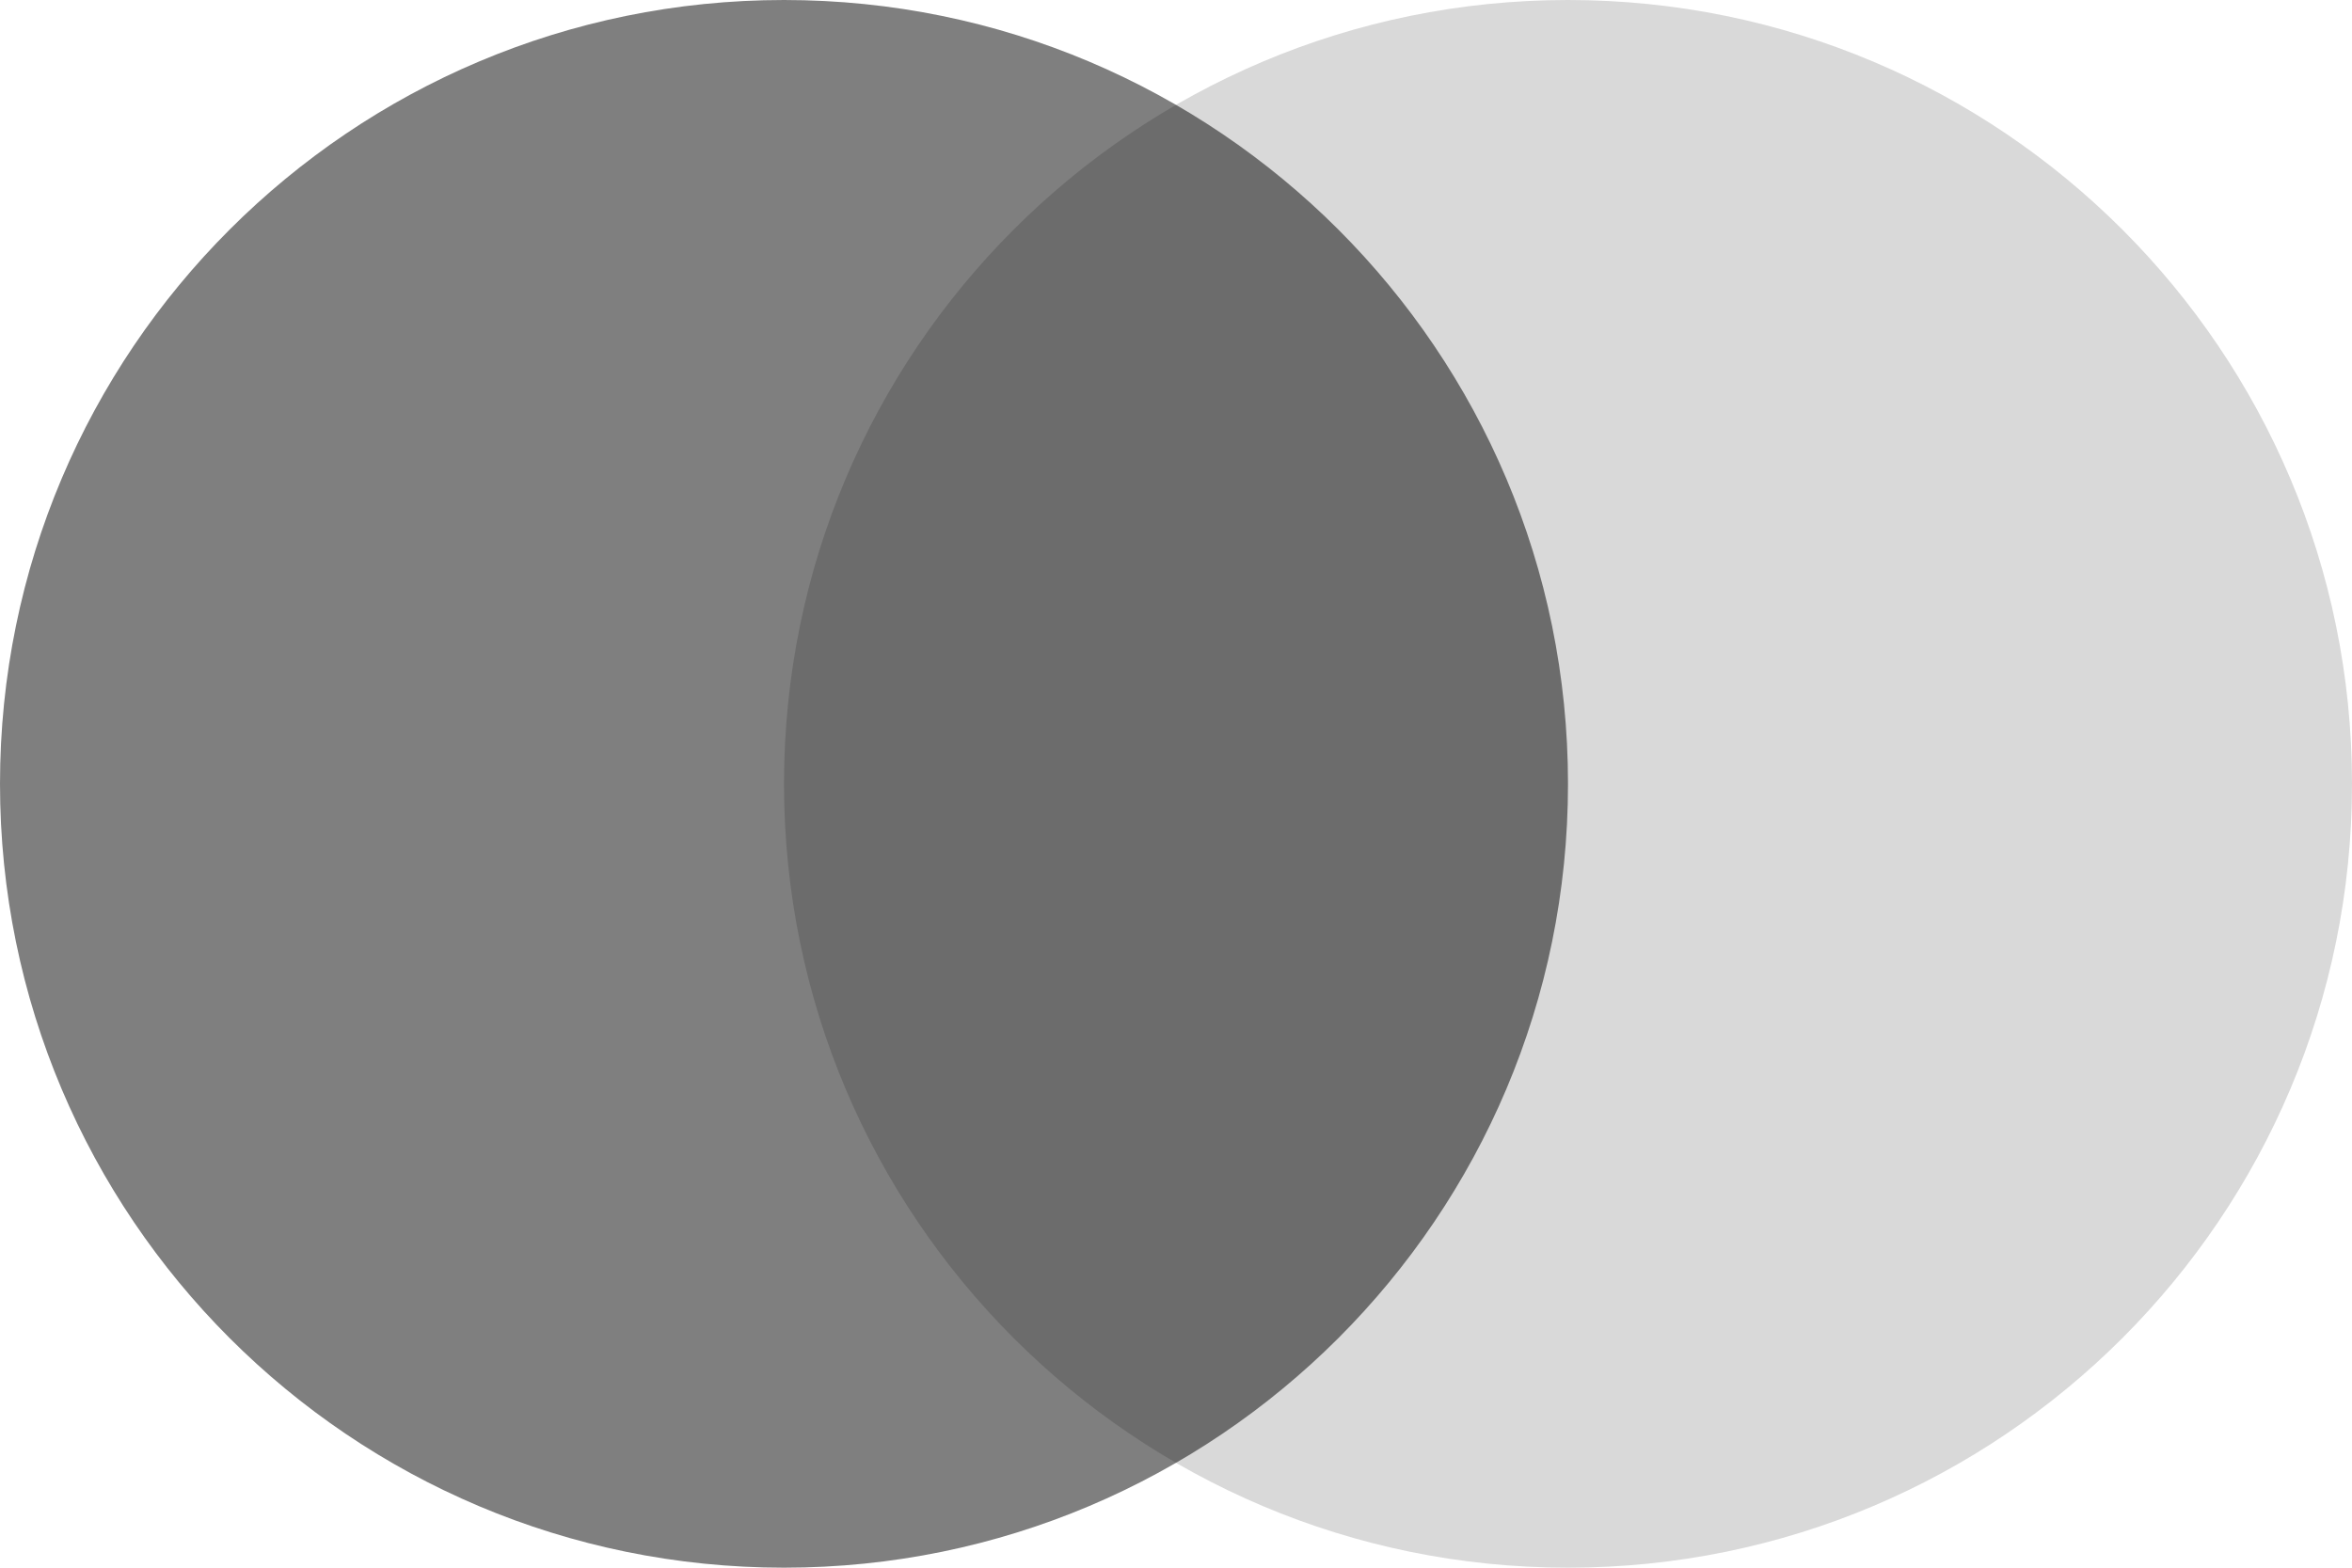
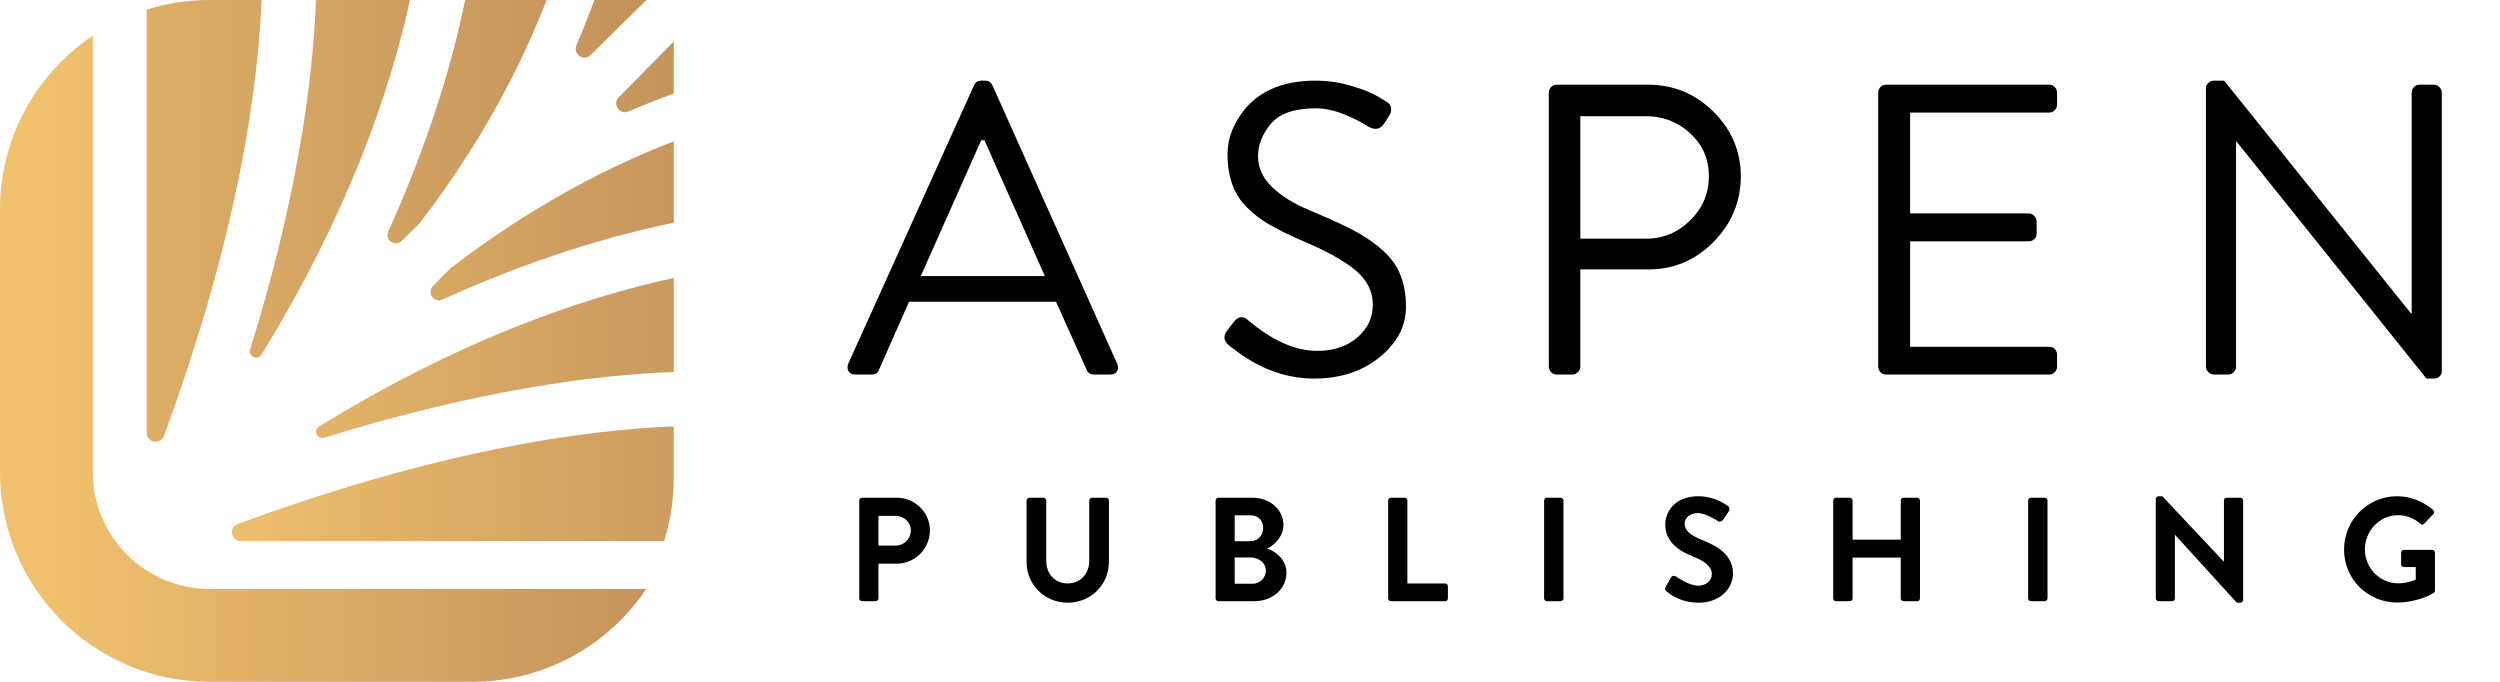
- <svg xmlns="http://www.w3.org/2000/svg" width="150" height="100" viewBox="0 0 150 100" fill="none">
-   <circle cx="50" cy="50" r="50" fill="black" fill-opacity="0.5" />
-   <circle cx="100" cy="50" r="50" fill="black" fill-opacity="0.15" />
+ <svg xmlns="http://www.w3.org/2000/svg" width="165" height="45" viewBox="0 0 165 45" fill="none">
+   <path d="M154.707 36.274C154.707 34.322 156.268 32.752 158.21 32.752C159.088 32.752 159.927 33.093 160.591 33.659C160.669 33.737 160.678 33.854 160.6 33.932L159.995 34.566C159.917 34.645 159.83 34.645 159.742 34.566C159.322 34.196 158.805 34.001 158.268 34.001C157.049 34.001 156.083 35.044 156.083 36.264C156.083 37.474 157.049 38.499 158.278 38.499C158.825 38.499 159.244 38.333 159.439 38.255V37.425H158.659C158.551 37.425 158.473 37.347 158.473 37.25V36.479C158.473 36.371 158.551 36.293 158.659 36.293H160.532C160.63 36.293 160.708 36.381 160.708 36.479V38.977C160.708 39.055 160.669 39.103 160.63 39.133C160.63 39.133 159.625 39.767 158.21 39.767C156.268 39.767 154.707 38.225 154.707 36.274Z" fill="black" />
+   <path d="M142.282 39.494V32.927C142.282 32.83 142.37 32.752 142.467 32.752H142.711L146.77 37.064H146.78V33.035C146.78 32.937 146.858 32.849 146.965 32.849H147.863C147.961 32.849 148.048 32.937 148.048 33.035V39.601C148.048 39.699 147.961 39.777 147.863 39.777H147.629L143.55 35.298H143.541V39.494C143.541 39.591 143.462 39.679 143.355 39.679H142.467C142.37 39.679 142.282 39.591 142.282 39.494Z" fill="black" />
+   <path d="M133.857 39.494V33.035C133.857 32.937 133.945 32.849 134.042 32.849H134.95C135.047 32.849 135.135 32.937 135.135 33.035V39.494C135.135 39.591 135.047 39.679 134.95 39.679H134.042C133.945 39.679 133.857 39.591 133.857 39.494Z" fill="black" />
+   <path d="M120.991 39.494V33.035C120.991 32.937 121.079 32.849 121.177 32.849H122.084C122.191 32.849 122.27 32.937 122.27 33.035V35.62H125.45V33.035C125.45 32.937 125.528 32.849 125.636 32.849H126.533C126.631 32.849 126.719 32.937 126.719 33.035V39.494C126.719 39.591 126.631 39.679 126.533 39.679H125.636C125.528 39.679 125.45 39.591 125.45 39.494V36.801H122.27V39.494C122.27 39.591 122.191 39.679 122.084 39.679H121.177C121.079 39.679 120.991 39.591 120.991 39.494Z" fill="black" />
+   <path d="M109.985 39.016C109.898 38.928 109.849 38.879 109.937 38.723L110.288 38.118C110.366 37.981 110.532 37.981 110.62 38.05C110.668 38.079 111.459 38.655 112.093 38.655C112.6 38.655 112.981 38.323 112.981 37.903C112.981 37.406 112.561 37.064 111.742 36.733C110.824 36.362 109.907 35.776 109.907 34.625C109.907 33.757 110.551 32.752 112.103 32.752C113.098 32.752 113.859 33.259 114.054 33.405C114.152 33.464 114.181 33.63 114.113 33.727L113.742 34.283C113.664 34.401 113.517 34.479 113.4 34.401C113.322 34.352 112.581 33.864 112.044 33.864C111.488 33.864 111.185 34.235 111.185 34.547C111.185 35.005 111.546 35.318 112.337 35.64C113.283 36.02 114.376 36.586 114.376 37.845C114.376 38.85 113.508 39.777 112.132 39.777C110.902 39.777 110.18 39.201 109.985 39.016Z" fill="black" />
+   <path d="M101.911 39.494V33.035C101.911 32.937 101.999 32.849 102.097 32.849H103.004C103.102 32.849 103.19 32.937 103.19 33.035V39.494C103.19 39.591 103.102 39.679 103.004 39.679H102.097C101.999 39.679 101.911 39.591 101.911 39.494Z" fill="black" />
+   <path d="M91.619 39.494V33.035C91.619 32.937 91.697 32.849 91.804 32.849H92.702C92.799 32.849 92.887 32.937 92.887 33.035V38.508H95.375C95.483 38.508 95.561 38.596 95.561 38.694V39.494C95.561 39.591 95.483 39.679 95.375 39.679H91.804C91.697 39.679 91.619 39.591 91.619 39.494Z" fill="black" />
+   <path d="M80.23 39.494V33.035C80.23 32.937 80.308 32.849 80.416 32.849H82.65C83.811 32.849 84.709 33.63 84.709 34.654C84.709 35.406 84.094 35.991 83.636 36.206C84.153 36.371 84.904 36.898 84.904 37.796C84.904 38.889 83.967 39.679 82.777 39.679H80.416C80.308 39.679 80.23 39.591 80.23 39.494ZM81.489 35.718H82.533C83.031 35.718 83.372 35.328 83.372 34.84C83.372 34.352 83.031 34.01 82.533 34.01H81.489V35.718ZM81.489 38.528H82.67C83.157 38.528 83.548 38.147 83.548 37.64C83.548 37.152 83.06 36.791 82.552 36.791H81.489V38.528Z" fill="black" />
+   <path d="M67.753 37.094V33.035C67.753 32.937 67.841 32.849 67.939 32.849H68.866C68.973 32.849 69.051 32.937 69.051 33.035V37.025C69.051 37.855 69.617 38.508 70.466 38.508C71.315 38.508 71.89 37.855 71.89 37.035V33.035C71.89 32.937 71.968 32.849 72.076 32.849H73.003C73.1 32.849 73.188 32.937 73.188 33.035V37.094C73.188 38.577 72.007 39.777 70.466 39.777C68.934 39.777 67.753 38.577 67.753 37.094Z" fill="black" />
+   <path d="M56.71 39.494V33.035C56.71 32.937 56.788 32.849 56.895 32.849H59.188C60.389 32.849 61.374 33.825 61.374 35.005C61.374 36.215 60.389 37.201 59.198 37.201H57.979V39.494C57.979 39.591 57.891 39.679 57.793 39.679H56.895C56.788 39.679 56.71 39.591 56.71 39.494ZM57.979 36.011H59.11C59.657 36.011 60.115 35.571 60.115 34.996C60.115 34.459 59.657 34.049 59.11 34.049H57.979V36.011Z" fill="black" />
+   <path d="M145.592 24.198V5.816C145.592 5.682 145.645 5.567 145.752 5.469C145.859 5.371 145.979 5.322 146.112 5.322H146.792L159.118 20.676H159.172V6.109C159.172 5.976 159.221 5.856 159.319 5.749C159.416 5.642 159.541 5.589 159.692 5.589H160.639C160.773 5.589 160.893 5.642 160.999 5.749C161.106 5.856 161.16 5.976 161.16 6.109V24.505C161.16 24.647 161.106 24.763 160.999 24.852C160.893 24.941 160.773 24.985 160.639 24.985H160.146L147.606 9.337H147.579V24.198C147.579 24.331 147.531 24.451 147.433 24.558C147.335 24.665 147.21 24.718 147.059 24.718H146.112C145.979 24.718 145.859 24.665 145.752 24.558C145.645 24.451 145.592 24.331 145.592 24.198Z" fill="black" />
+   <path d="M123.96 24.198V6.109C123.96 5.976 124.009 5.856 124.107 5.749C124.204 5.642 124.329 5.589 124.48 5.589H135.245C135.397 5.589 135.521 5.642 135.619 5.749C135.717 5.856 135.766 5.976 135.766 6.109V6.909C135.766 7.043 135.717 7.163 135.619 7.27C135.521 7.376 135.397 7.43 135.245 7.43H126.068V14.086H133.898C134.031 14.086 134.152 14.14 134.258 14.246C134.365 14.353 134.418 14.473 134.418 14.607V15.407C134.427 15.558 134.378 15.683 134.272 15.78C134.165 15.878 134.04 15.927 133.898 15.927H126.068V22.891H135.245C135.397 22.882 135.521 22.931 135.619 23.037C135.717 23.144 135.766 23.269 135.766 23.411V24.198C135.766 24.331 135.717 24.451 135.619 24.558C135.521 24.665 135.397 24.718 135.245 24.718H124.48C124.329 24.718 124.204 24.665 124.107 24.558C124.009 24.451 123.96 24.331 123.96 24.198Z" fill="black" />
+   <path d="M104.302 15.754H108.638C109.767 15.754 110.741 15.349 111.559 14.54C112.377 13.73 112.786 12.761 112.786 11.632C112.786 10.502 112.377 9.56 111.559 8.804C110.741 8.048 109.767 7.67 108.638 7.67H104.302V15.754ZM102.221 24.198V6.109C102.221 5.976 102.27 5.856 102.368 5.749C102.466 5.642 102.59 5.589 102.741 5.589H108.771C110.452 5.589 111.893 6.185 113.093 7.376C114.294 8.568 114.894 9.995 114.894 11.658C114.885 13.321 114.285 14.758 113.093 15.967C111.901 17.177 110.47 17.781 108.798 17.781H104.302V24.198C104.302 24.331 104.249 24.451 104.142 24.558C104.035 24.665 103.915 24.718 103.782 24.718H102.741C102.59 24.718 102.466 24.665 102.368 24.558C102.27 24.451 102.221 24.331 102.221 24.198Z" fill="black" />
+   <path d="M86.939 23.157C88.015 23.157 88.895 22.864 89.58 22.277C90.265 21.69 90.607 20.965 90.607 20.103C90.607 19.231 90.225 18.475 89.46 17.835C88.695 17.195 87.481 16.527 85.818 15.834C84.991 15.469 84.311 15.131 83.777 14.82C83.244 14.518 82.755 14.144 82.31 13.699C81.447 12.864 81.016 11.69 81.016 10.178C81.016 9.315 81.283 8.479 81.816 7.67C82.848 6.105 84.52 5.322 86.832 5.322C87.624 5.322 88.411 5.438 89.193 5.669C89.976 5.9 90.554 6.131 90.927 6.362L91.501 6.709C91.67 6.798 91.772 6.932 91.808 7.11C91.826 7.305 91.799 7.456 91.728 7.563C91.657 7.67 91.586 7.785 91.514 7.91C91.443 8.034 91.386 8.119 91.341 8.163C91.092 8.555 90.728 8.608 90.247 8.323C90.158 8.27 90.069 8.217 89.98 8.163C89.9 8.11 89.78 8.043 89.62 7.963C89.46 7.883 89.305 7.808 89.153 7.736C88.326 7.345 87.557 7.15 86.846 7.15C85.44 7.15 84.453 7.487 83.884 8.163C83.315 8.839 83.03 9.555 83.03 10.311C83.03 11.067 83.337 11.743 83.951 12.339C84.564 12.935 85.387 13.446 86.419 13.873C87.45 14.309 88.242 14.66 88.793 14.927C90.18 15.603 91.194 16.336 91.835 17.128C92.475 17.919 92.795 18.96 92.795 20.249C92.795 21.521 92.217 22.628 91.061 23.571C89.905 24.514 88.46 24.985 86.725 24.985C84.991 24.985 83.333 24.416 81.75 23.277C81.305 22.957 81.043 22.748 80.963 22.651C80.767 22.41 80.767 22.144 80.963 21.85C81.007 21.806 81.074 21.721 81.163 21.597C81.252 21.472 81.318 21.383 81.363 21.33C81.683 20.894 82.003 20.814 82.323 21.09C83.933 22.468 85.472 23.157 86.939 23.157Z" fill="black" />
+   <path d="M68.962 18.222L64.973 9.257H64.76L60.771 18.222H68.962ZM56.449 24.718C56.245 24.718 56.098 24.647 56.009 24.505C55.92 24.363 55.911 24.198 55.982 24.011L64.293 5.615C64.391 5.42 64.546 5.322 64.76 5.322H65.027C65.24 5.322 65.396 5.42 65.494 5.615L73.738 24.011C73.818 24.198 73.813 24.363 73.724 24.505C73.635 24.647 73.489 24.718 73.284 24.718H72.19C71.959 24.718 71.803 24.616 71.723 24.411L69.696 19.916H59.998L58.01 24.411C57.93 24.616 57.774 24.718 57.543 24.718H56.449Z" fill="black" />
+   <path d="M13.835 38.872C9.585 38.872 6.127 35.415 6.127 31.164V2.346C2.431 4.83 0 9.049 0 13.836V31.164C0 38.805 6.194 45 13.835 45H31.164C35.951 45 40.169 42.568 42.654 38.872H13.835Z" fill="url(#paint0_linear_4761_410)" />
+   <path d="M42.664 0H39.227C38.875 0.968 38.482 1.965 38.042 2.991C37.792 3.572 38.522 4.078 38.973 3.634L42.664 0Z" fill="url(#paint1_linear_4761_410)" />
+   <path d="M17.261 0H13.835C12.389 0 10.995 0.223 9.685 0.635V28.57C9.685 29.222 10.591 29.385 10.816 28.774C15.634 15.71 17.014 6.097 17.261 0Z" fill="url(#paint2_linear_4761_410)" />
+   <path d="M27.057 0H20.851C20.653 5.287 19.642 12.973 16.513 23.066C16.371 23.525 16.995 23.821 17.247 23.412C22.888 14.262 25.698 6.238 27.057 0Z" fill="url(#paint3_linear_4761_410)" />
+   <path d="M36.073 0H30.701C29.858 4.098 28.34 9.297 25.627 15.266C25.371 15.827 26.084 16.323 26.523 15.891L27.693 14.738C31.693 9.518 34.337 4.506 36.073 0Z" fill="url(#paint4_linear_4761_410)" />
+   <path d="M44.467 2.735V6.172C43.499 6.524 42.501 6.918 41.476 7.358C40.895 7.608 40.389 6.878 40.833 6.427L44.467 2.735Z" fill="url(#paint5_linear_4761_410)" />
+   <path d="M44.467 28.139V31.565C44.467 33.011 44.244 34.405 43.833 35.716H15.897C15.245 35.716 15.082 34.809 15.694 34.584C28.757 29.765 38.37 28.387 44.467 28.139Z" fill="url(#paint6_linear_4761_410)" />
+   <path d="M44.467 18.343V24.549C39.18 24.748 31.494 25.758 21.401 28.887C20.942 29.029 20.645 28.405 21.055 28.154C30.205 22.512 38.228 19.703 44.467 18.343Z" fill="url(#paint7_linear_4761_410)" />
+   <path d="M44.467 9.326V14.698C40.369 15.542 35.17 17.059 29.201 19.773C28.64 20.028 28.144 19.316 28.576 18.876L29.729 17.706C34.949 13.707 39.961 11.063 44.467 9.326Z" fill="url(#paint8_linear_4761_410)" />
+   <defs>
+     <linearGradient id="paint0_linear_4761_410" x1="49.31" y1="-2.462" x2="-2.697" y2="-2.462" gradientUnits="userSpaceOnUse">
+       <stop offset="0.115" stop-color="#C3935C" />
+       <stop offset="0.891" stop-color="#EFC16D" />
+     </linearGradient>
+     <linearGradient id="paint1_linear_4761_410" x1="46.704" y1="-5.263" x2="-5.304" y2="-5.263" gradientUnits="userSpaceOnUse">
+       <stop offset="0.115" stop-color="#C3935C" />
+       <stop offset="0.891" stop-color="#EFC16D" />
+     </linearGradient>
+     <linearGradient id="paint2_linear_4761_410" x1="39.758" y1="-12.722" x2="-12.249" y2="-12.722" gradientUnits="userSpaceOnUse">
+       <stop offset="0.115" stop-color="#C3935C" />
+       <stop offset="0.891" stop-color="#EFC16D" />
+     </linearGradient>
+     <linearGradient id="paint3_linear_4761_410" x1="42.331" y1="-9.959" x2="-9.676" y2="-9.959" gradientUnits="userSpaceOnUse">
+       <stop offset="0.115" stop-color="#C3935C" />
+       <stop offset="0.891" stop-color="#EFC16D" />
+     </linearGradient>
+     <linearGradient id="paint4_linear_4761_410" x1="44.89" y1="-7.21" x2="-7.118" y2="-7.21" gradientUnits="userSpaceOnUse">
+       <stop offset="0.115" stop-color="#C3935C" />
+       <stop offset="0.891" stop-color="#EFC16D" />
+     </linearGradient>
+     <linearGradient id="paint5_linear_4761_410" x1="50.511" y1="-1.174" x2="-1.499" y2="-1.174" gradientUnits="userSpaceOnUse">
+       <stop offset="0.115" stop-color="#C3935C" />
+       <stop offset="0.891" stop-color="#EFC16D" />
+     </linearGradient>
+     <linearGradient id="paint6_linear_4761_410" x1="58.976" y1="7.918" x2="6.967" y2="7.918" gradientUnits="userSpaceOnUse">
+       <stop offset="0.115" stop-color="#C3935C" />
+       <stop offset="0.891" stop-color="#EFC16D" />
+     </linearGradient>
+     <linearGradient id="paint7_linear_4761_410" x1="55.993" y1="4.715" x2="3.985" y2="4.715" gradientUnits="userSpaceOnUse">
+       <stop offset="0.115" stop-color="#C3935C" />
+       <stop offset="0.891" stop-color="#EFC16D" />
+     </linearGradient>
+     <linearGradient id="paint8_linear_4761_410" x1="52.949" y1="1.445" x2="0.94" y2="1.445" gradientUnits="userSpaceOnUse">
+       <stop offset="0.115" stop-color="#C3935C" />
+       <stop offset="0.891" stop-color="#EFC16D" />
+     </linearGradient>
+   </defs>
</svg>
